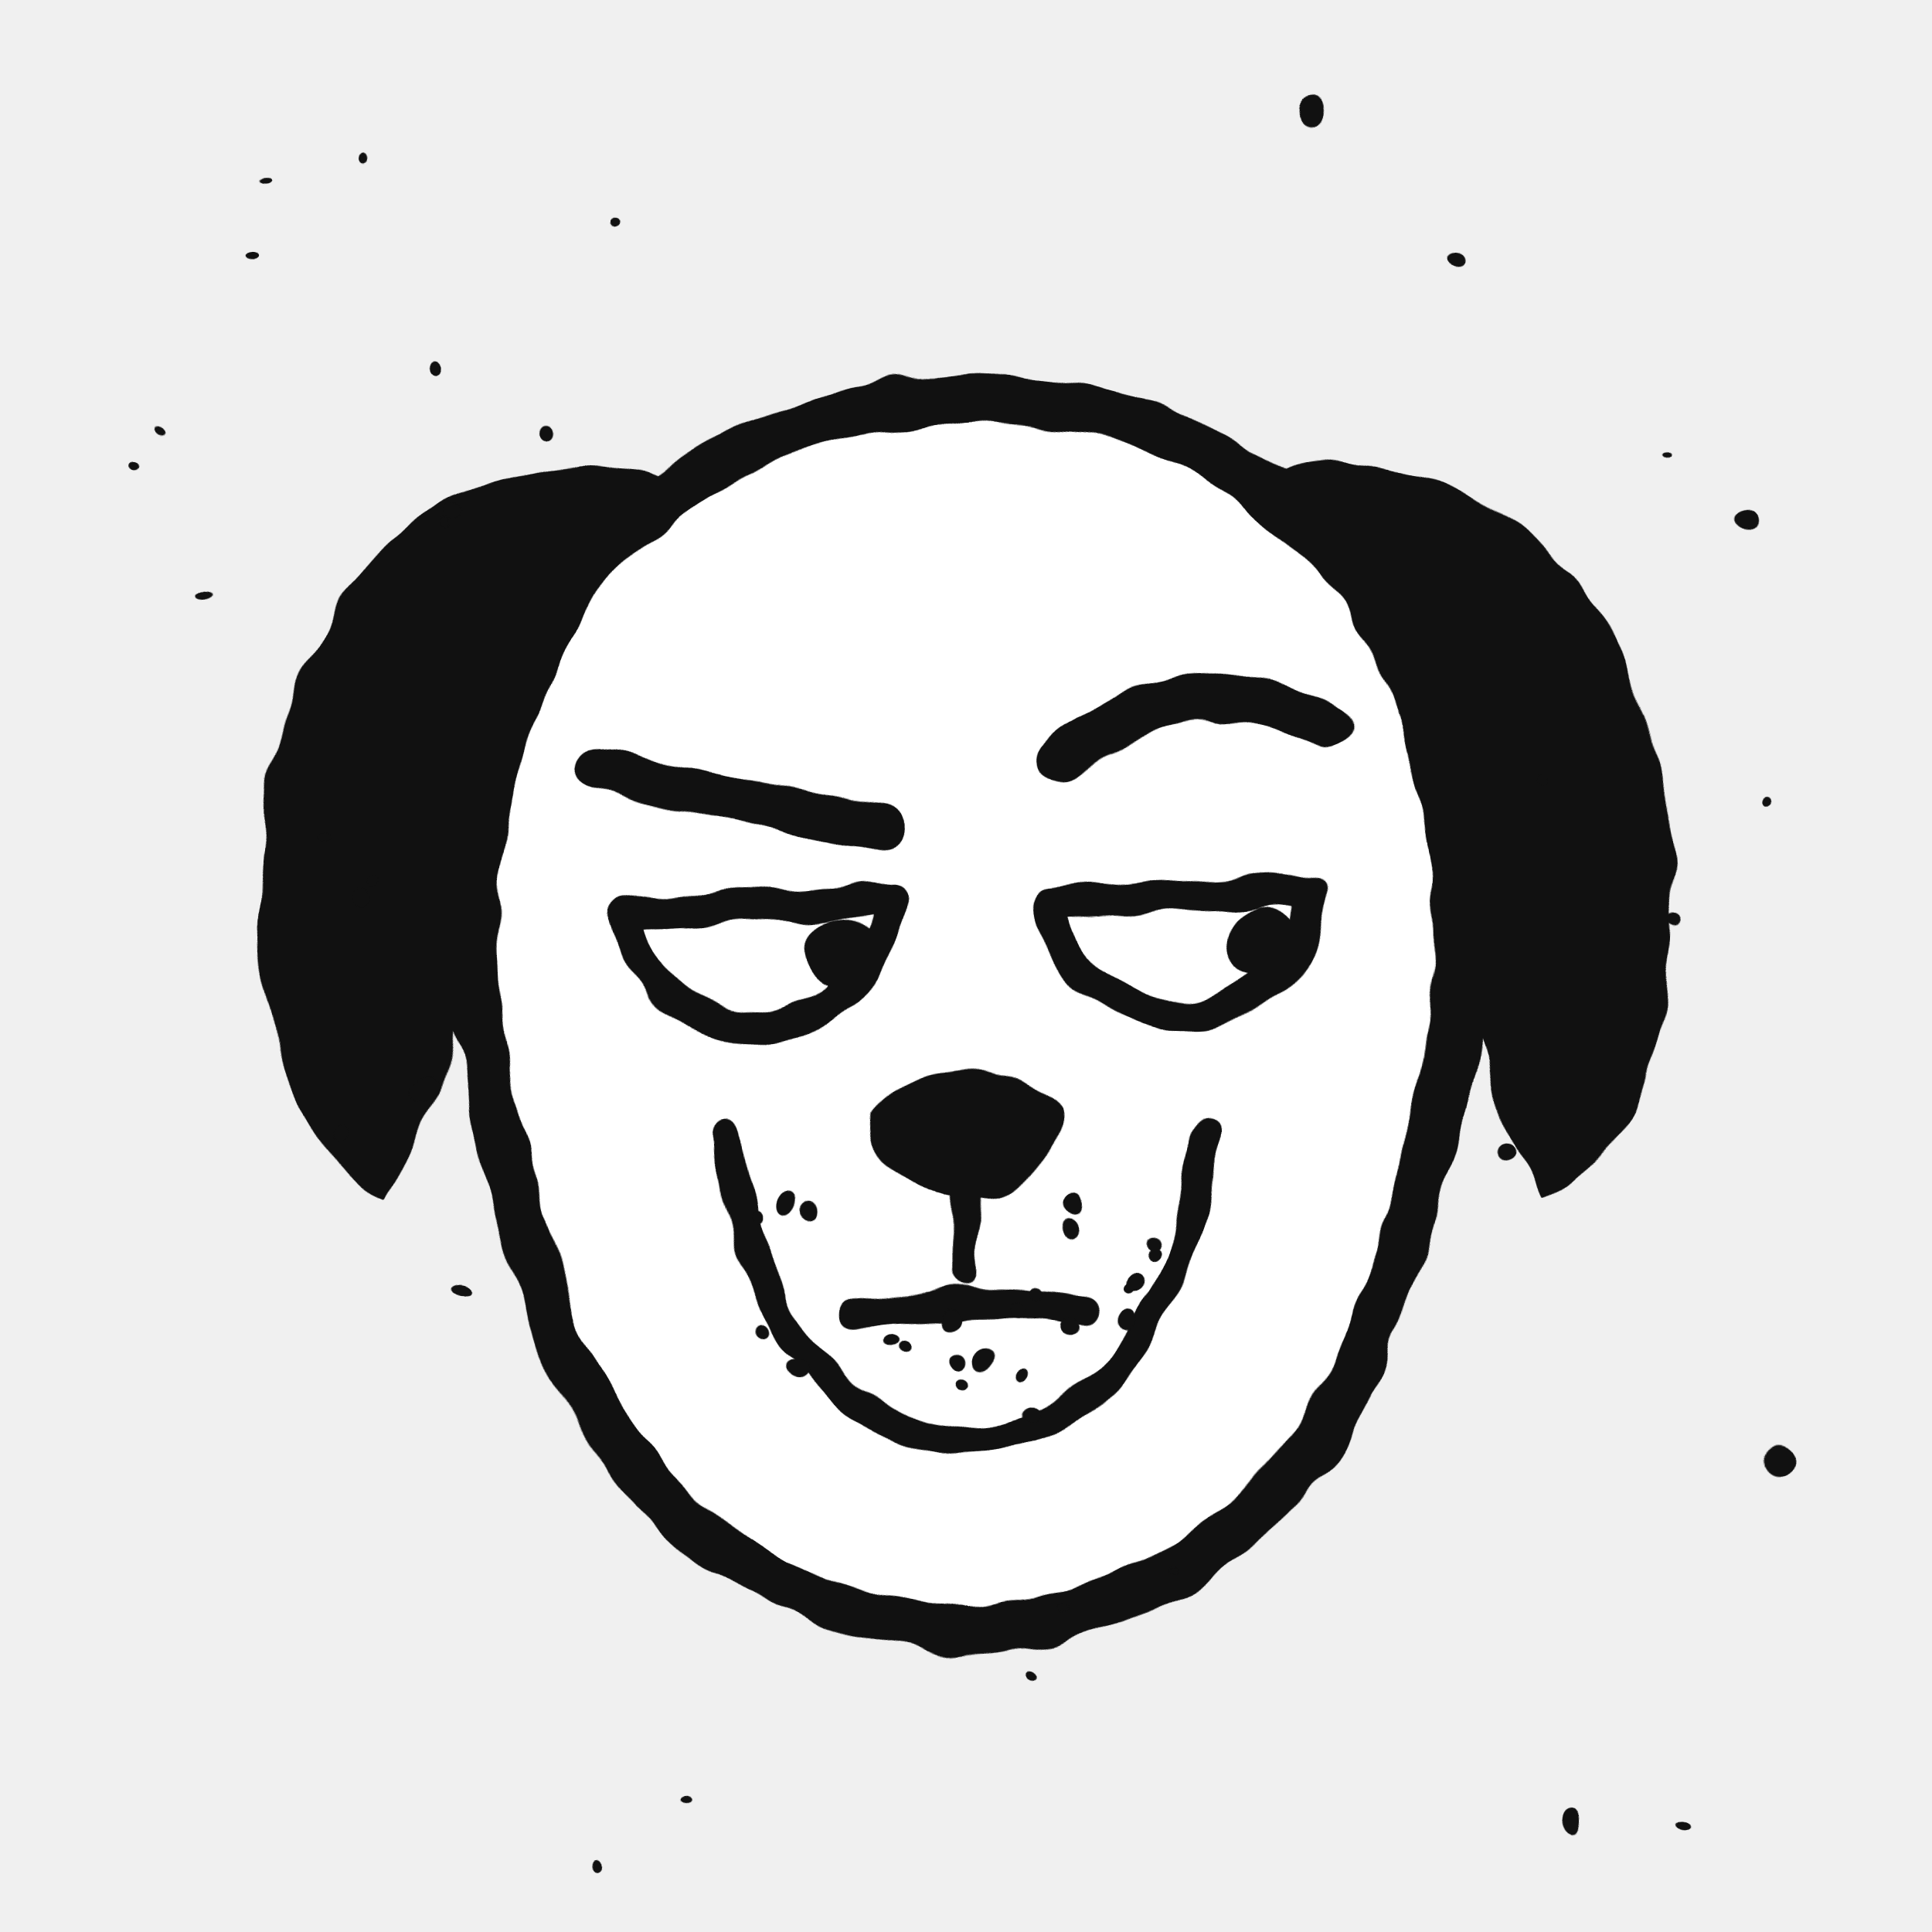
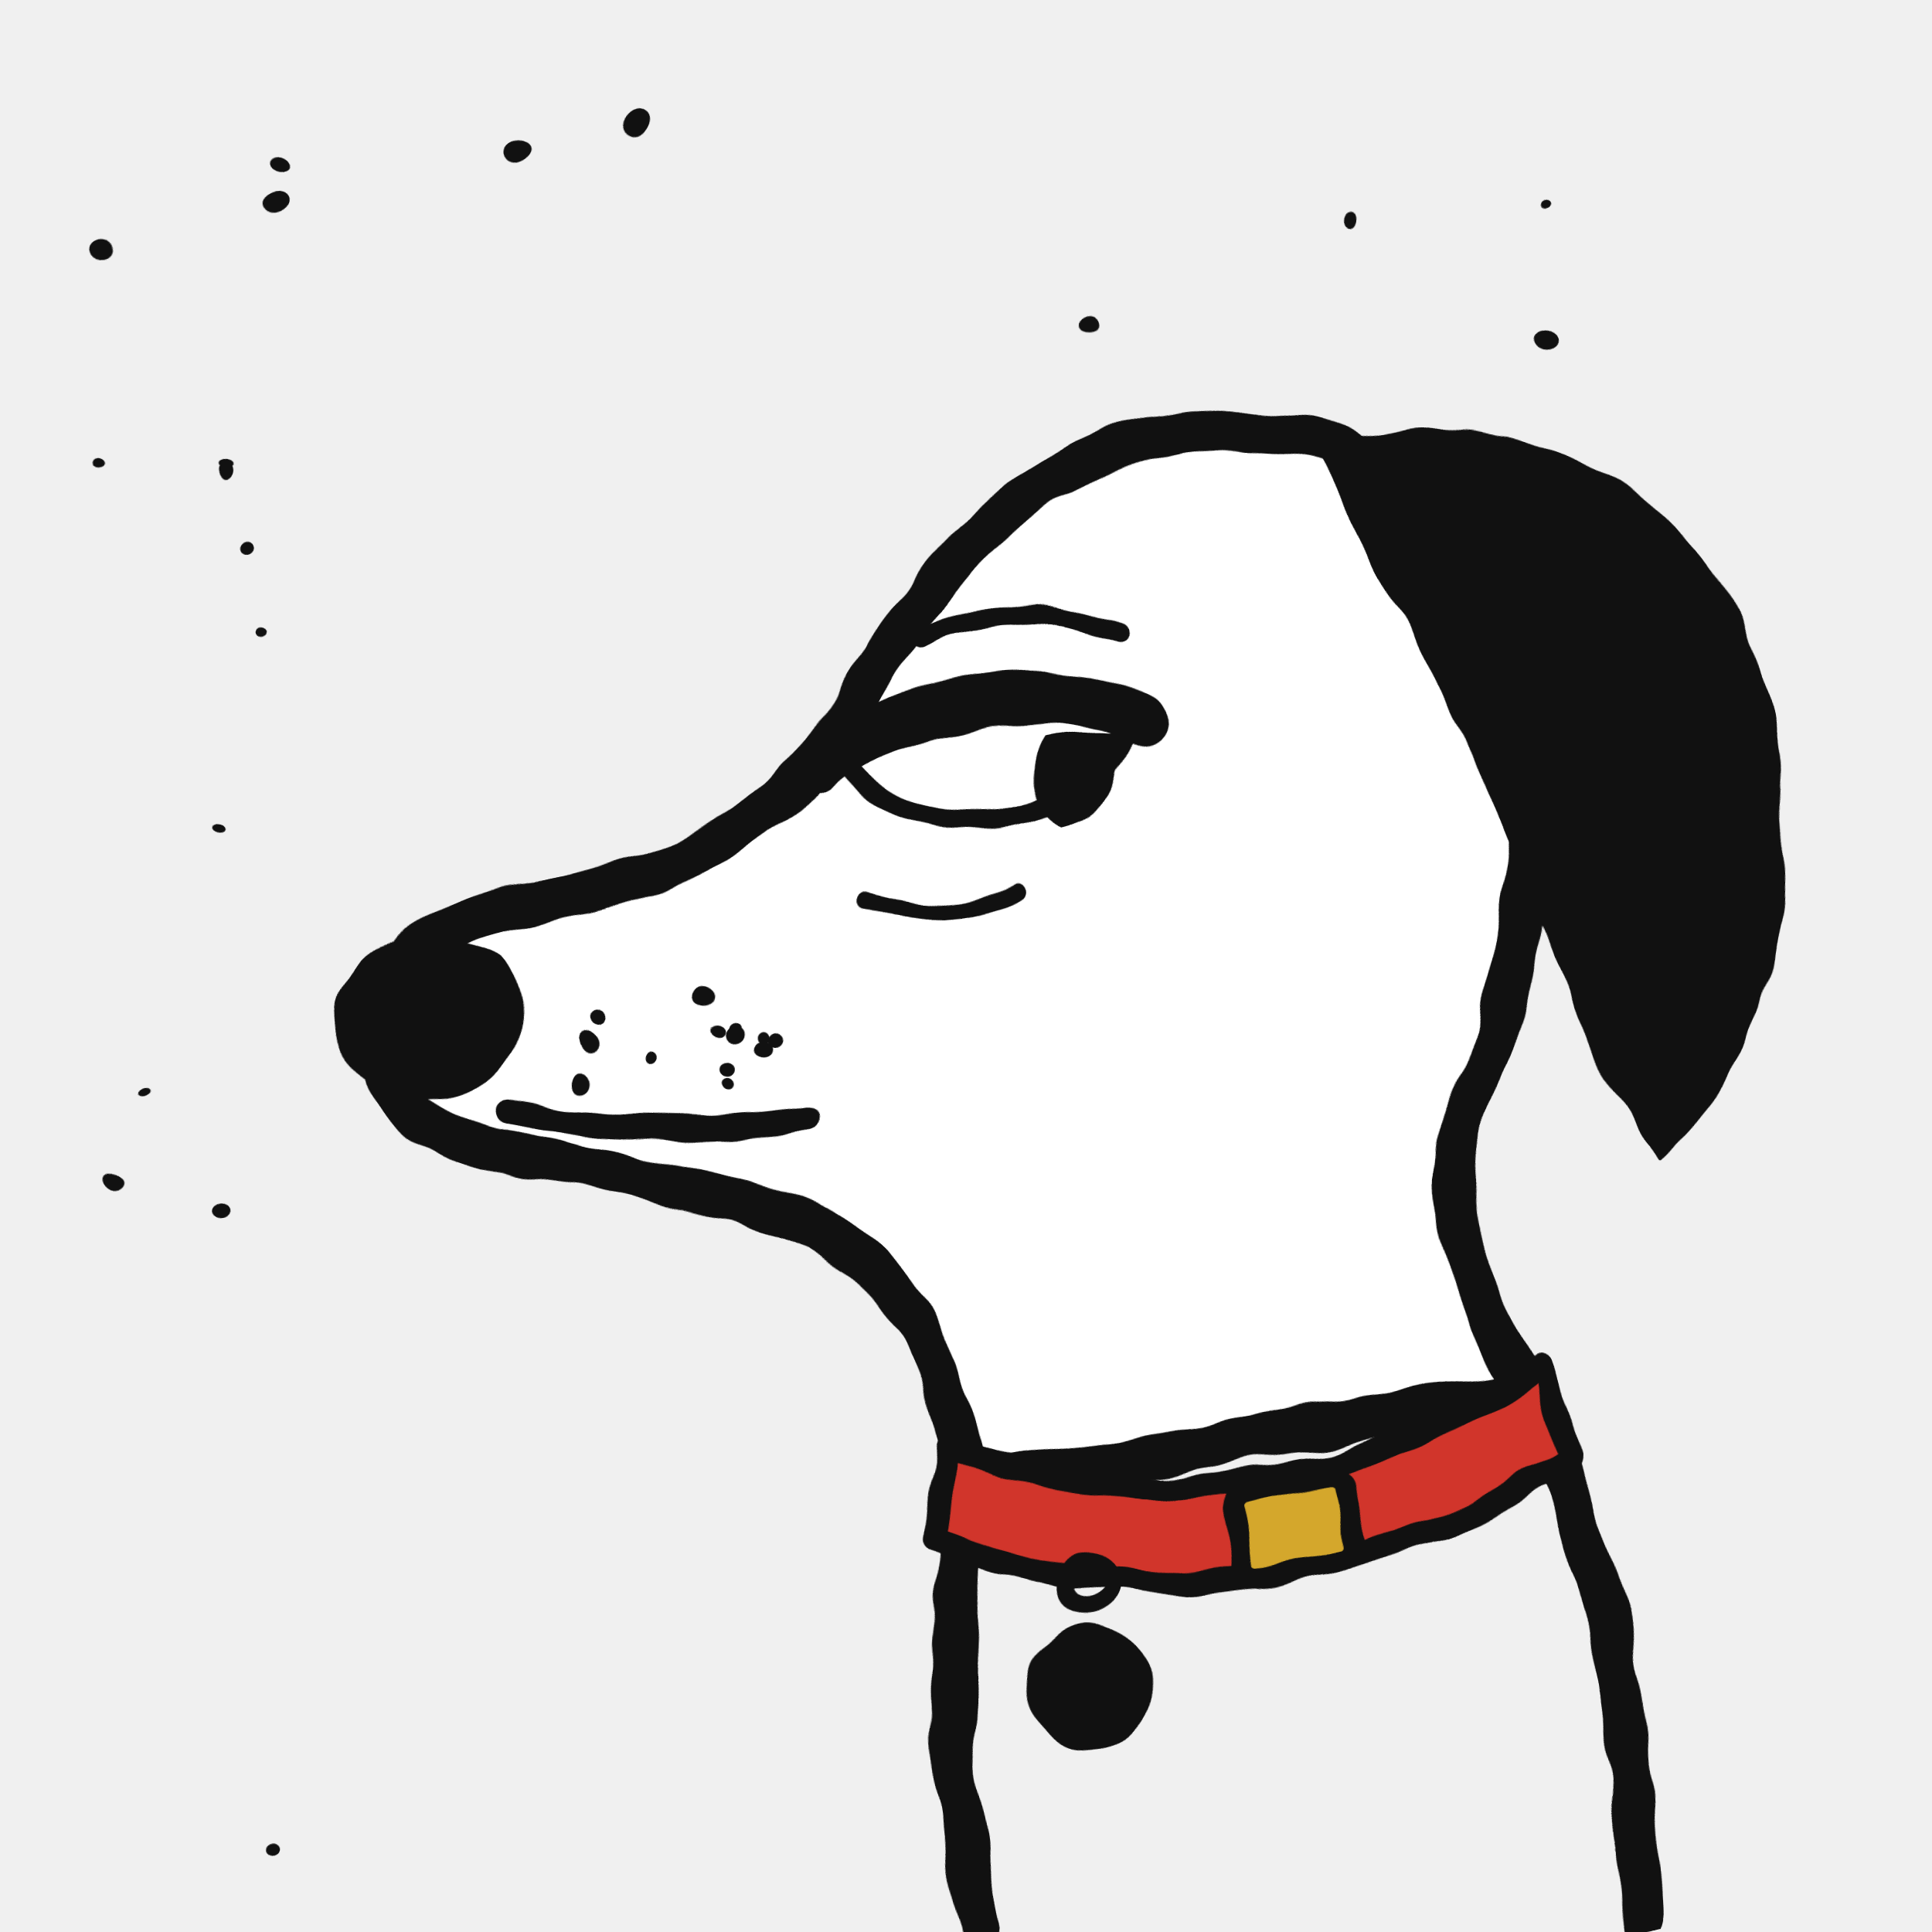
<svg xmlns="http://www.w3.org/2000/svg" viewBox="0 0 600 600" width="600" height="600">
  <defs>
    <filter id="ink" x="-5%" y="-5%" width="110%" height="110%">
      <feTurbulence type="fractalNoise" baseFrequency="0.045" numOctaves="2" seed="4" />
-       <feDisplacementMap in="SourceGraphic" scale="7" xChannelSelector="R" yChannelSelector="G" />
+       <feDisplacementMap in="SourceGraphic" scale="6" xChannelSelector="R" yChannelSelector="G" />
    </filter>
  </defs>
  <g filter="url(#ink)" stroke="#111111" stroke-linecap="round" stroke-linejoin="round">
-     <path d="M300 124 C384 122 446 180 452 270 C456 330 440 372 430 404 C414 460 364 504 300 506 C236 504 186 460 170 404 C160 372 144 330 148 270 C154 180 216 126 300 124 Z" fill="#ffffff" stroke-width="15" />
-     <path d="M214 150 C158 132 104 160 86 236 C72 300 88 356 120 372 C142 338 150 282 162 236 C170 204 186 176 214 150 Z" fill="#111111" />
-     <path d="M386 150 C442 132 496 160 514 236 C528 300 512 356 480 372 C458 338 450 282 438 236 C430 204 414 176 386 150 Z" fill="#111111" />
-     <path d="M186 238 C214 246 246 252 274 256" fill="none" stroke-width="14" />
-     <path d="M330 236 C352 214 388 212 414 226" fill="none" stroke-width="14" />
-     <path d="M194 284 L276 279 C274 306 254 318 236 318 C214 318 196 306 194 284 Z" fill="#ffffff" stroke-width="10" />
-     <path d="M326 281 L408 276 C406 303 386 315 368 315 C346 315 328 303 326 281 Z" fill="#ffffff" stroke-width="10" />
-     <circle cx="261" cy="296" r="11" fill="#111111" stroke="none" />
-     <circle cx="393" cy="293" r="11" fill="#111111" stroke="none" />
-     <path d="M226 352 C230 412 268 448 300 448 C334 448 370 412 374 352" fill="none" stroke-width="9" />
-     <path d="M270 344 C278 330 322 330 330 344 C334 358 314 372 300 372 C286 372 266 358 270 344 Z" fill="#111111" />
-     <path d="M300 372 L300 396" fill="none" stroke-width="8" />
-     <path d="M266 408 C284 404 318 404 336 407" fill="none" stroke-width="9" />
+     <path d="M300 470 C292 520 296 560 304 598 M478 440 C500 490 508 540 510 598" fill="none" stroke-width="13" />
+     <path d="M118 318 C120 296 140 284 170 280 C215 272 245 252 266 220 C282 186 316 140 370 134 C424 128 466 162 474 214              C480 260 472 304 456 342 C445 370 455 400 474 432 L300 462 C296 425 282 398 255 382 C220 368 175 362 150 356              C128 350 116 338 118 318 Z" fill="#ffffff" stroke-width="13" />
+     <path d="M104 312 C106 292 138 286 156 298 C168 310 160 336 140 340 C120 344 102 332 104 312 Z" fill="#111111" />
+     <path d="M158 345 C190 351 224 353 252 347" fill="none" stroke-width="8" />
+     <path d="M262 236 C280 262 330 266 350 226 C320 216 284 220 262 236 Z" fill="#ffffff" stroke-width="6" />
+     <path d="M326 228 C320 236 320 252 330 257 C342 254 348 240 347 228 Z" fill="#111111" stroke="none" />
+     <path d="M254 238 C280 218 324 210 356 224" fill="none" stroke-width="15" />
+     <path d="M286 198 C306 188 330 188 348 197" fill="none" stroke-width="6" />
+     <path d="M268 280 C284 284 302 283 316 276" fill="none" stroke-width="5" />
+     <path d="M408 140 C462 120 530 146 548 214 C562 270 550 330 516 360 C496 334 484 300 472 268 C458 232 436 190 408 140 Z" fill="#111111" />
+     <path d="M294 450 C350 474 430 460 478 424 L488 452 C436 490 350 504 290 478 Z" fill="#d1352b" stroke-width="7" />
+     <rect x="384" y="461" width="36" height="26" rx="4" fill="#d4a72c" stroke-width="6" transform="rotate(-12 402 474)" />
+     <circle cx="338" cy="492" r="7" fill="none" stroke-width="5" />
+     <circle cx="338" cy="524" r="19" fill="#111111" />
  </g>
  <g fill="#111111" filter="url(#ink)">
-     <circle cx="237" cy="413" r="2" />
-     <circle cx="298" cy="422" r="2.6" />
-     <circle cx="251" cy="377" r="2.6" />
-     <circle cx="306" cy="422" r="3.2" />
-     <circle cx="332" cy="381" r="2.6" />
-     <circle cx="280" cy="419" r="2" />
-     <circle cx="350" cy="400" r="2" />
-     <circle cx="349" cy="411" r="3.2" />
-     <circle cx="234" cy="377" r="2" />
-     <circle cx="319" cy="440" r="2.6" />
-     <circle cx="332" cy="412" r="2.6" />
-     <circle cx="295" cy="409" r="3.2" />
-     <circle cx="334" cy="374" r="3.2" />
-     <circle cx="244" cy="374" r="3.2" />
-     <circle cx="247" cy="425" r="3.2" />
-     <circle cx="357" cy="389" r="2" />
-     <circle cx="315" cy="407" r="2.6" />
-     <circle cx="322" cy="402" r="2" />
-     <circle cx="276" cy="417" r="2" />
-     <circle cx="318" cy="427" r="2" />
-     <circle cx="352" cy="398" r="3.2" />
-     <circle cx="357" cy="386" r="2" />
-     <circle cx="300" cy="429" r="2" />
-     <ellipse cx="521" cy="286" rx="2.2" ry="1.6" />
-     <ellipse cx="452" cy="82" rx="3" ry="2.1" />
-     <ellipse cx="320" cy="520" rx="1.6" ry="1.6" />
-     <ellipse cx="364" cy="487" rx="1.6" ry="1.0" />
-     <ellipse cx="139" cy="163" rx="1.6" ry="1.8" />
-     <ellipse cx="142" cy="159" rx="3" ry="2.8" />
-     <ellipse cx="185" cy="579" rx="1.6" ry="1.8" />
-     <ellipse cx="190" cy="69" rx="1.6" ry="1.4" />
-     <ellipse cx="480" cy="243" rx="1.6" ry="1.9" />
-     <ellipse cx="40" cy="145" rx="1.6" ry="1.5" />
-     <ellipse cx="550" cy="249" rx="1.6" ry="1.6" />
-     <ellipse cx="143" cy="401" rx="3" ry="2.0" />
-     <ellipse cx="213" cy="560" rx="1.6" ry="1.1" />
-     <ellipse cx="408" cy="36" rx="4.2" ry="4.9" />
-     <ellipse cx="132" cy="338" rx="4.2" ry="4.0" />
-     <ellipse cx="552" cy="453" rx="4.2" ry="4.4" />
-     <ellipse cx="101" cy="261" rx="2.2" ry="1.3" />
-     <ellipse cx="489" cy="566" rx="3" ry="3.9" />
-     <ellipse cx="50" cy="133" rx="1.6" ry="1.0" />
-     <ellipse cx="116" cy="273" rx="1.6" ry="1.8" />
-     <ellipse cx="78" cy="80" rx="2.2" ry="1.3" />
-     <ellipse cx="106" cy="353" rx="2.2" ry="2.7" />
-     <ellipse cx="135" cy="115" rx="2.2" ry="2.6" />
-     <ellipse cx="170" cy="134" rx="2.2" ry="2.4" />
-     <ellipse cx="81" cy="56" rx="1.6" ry="1.0" />
-     <ellipse cx="541" cy="161" rx="4.2" ry="3.3" />
-     <ellipse cx="468" cy="358" rx="3" ry="2.9" />
-     <ellipse cx="523" cy="567" rx="2.2" ry="1.7" />
-     <ellipse cx="331" cy="499" rx="1.6" ry="1.3" />
-     <ellipse cx="517" cy="142" rx="1.6" ry="1.0" />
-     <ellipse cx="64" cy="185" rx="2.2" ry="1.5" />
-     <ellipse cx="112" cy="278" rx="3" ry="3.2" />
-     <ellipse cx="113" cy="49" rx="1.6" ry="1.5" />
+     <circle cx="241" cy="322" r="2.5" />
+     <circle cx="226" cy="337" r="2" />
+     <circle cx="219" cy="310" r="2" />
+     <circle cx="228" cy="318" r="2" />
+     <circle cx="183" cy="324" r="3" />
+     <circle cx="181" cy="336" r="3" />
+     <circle cx="226" cy="332" r="2.5" />
+     <circle cx="202" cy="329" r="2" />
+     <circle cx="237" cy="321" r="2" />
+     <circle cx="237" cy="325" r="3" />
+     <circle cx="223" cy="319" r="2" />
+     <circle cx="219" cy="310" r="3" />
+     <circle cx="186" cy="316" r="2.5" />
+     <circle cx="228" cy="320" r="3" />
+     <ellipse cx="81" cy="197" rx="1.6" ry="1.6" />
+     <ellipse cx="479" cy="65" rx="1.6" ry="1.2" />
+     <ellipse cx="161" cy="47" rx="4.2" ry="3.5" />
+     <ellipse cx="32" cy="77" rx="3" ry="2.7" />
+     <ellipse cx="75" cy="170" rx="2.2" ry="2.1" />
+     <ellipse cx="46" cy="340" rx="1.6" ry="1.4" />
+     <ellipse cx="30" cy="145" rx="1.6" ry="1.5" />
+     <ellipse cx="69" cy="376" rx="3" ry="2.5" />
+     <ellipse cx="198" cy="38" rx="4.2" ry="4.7" />
+     <ellipse cx="85" cy="63" rx="4.2" ry="3.0" />
+     <ellipse cx="84" cy="574" rx="2.2" ry="2.0" />
+     <ellipse cx="35" cy="366" rx="3" ry="2.6" />
+     <ellipse cx="70" cy="145" rx="2.2" ry="1.3" />
+     <ellipse cx="479" cy="105" rx="4.2" ry="3.1" />
+     <ellipse cx="86" cy="51" rx="3" ry="2.3" />
+     <ellipse cx="419" cy="68" rx="2.2" ry="2.1" />
+     <ellipse cx="70" cy="147" rx="2.2" ry="2.5" />
+     <ellipse cx="67" cy="256" rx="2.2" ry="1.4" />
+     <ellipse cx="339" cy="102" rx="3" ry="2.1" />
  </g>
</svg>
